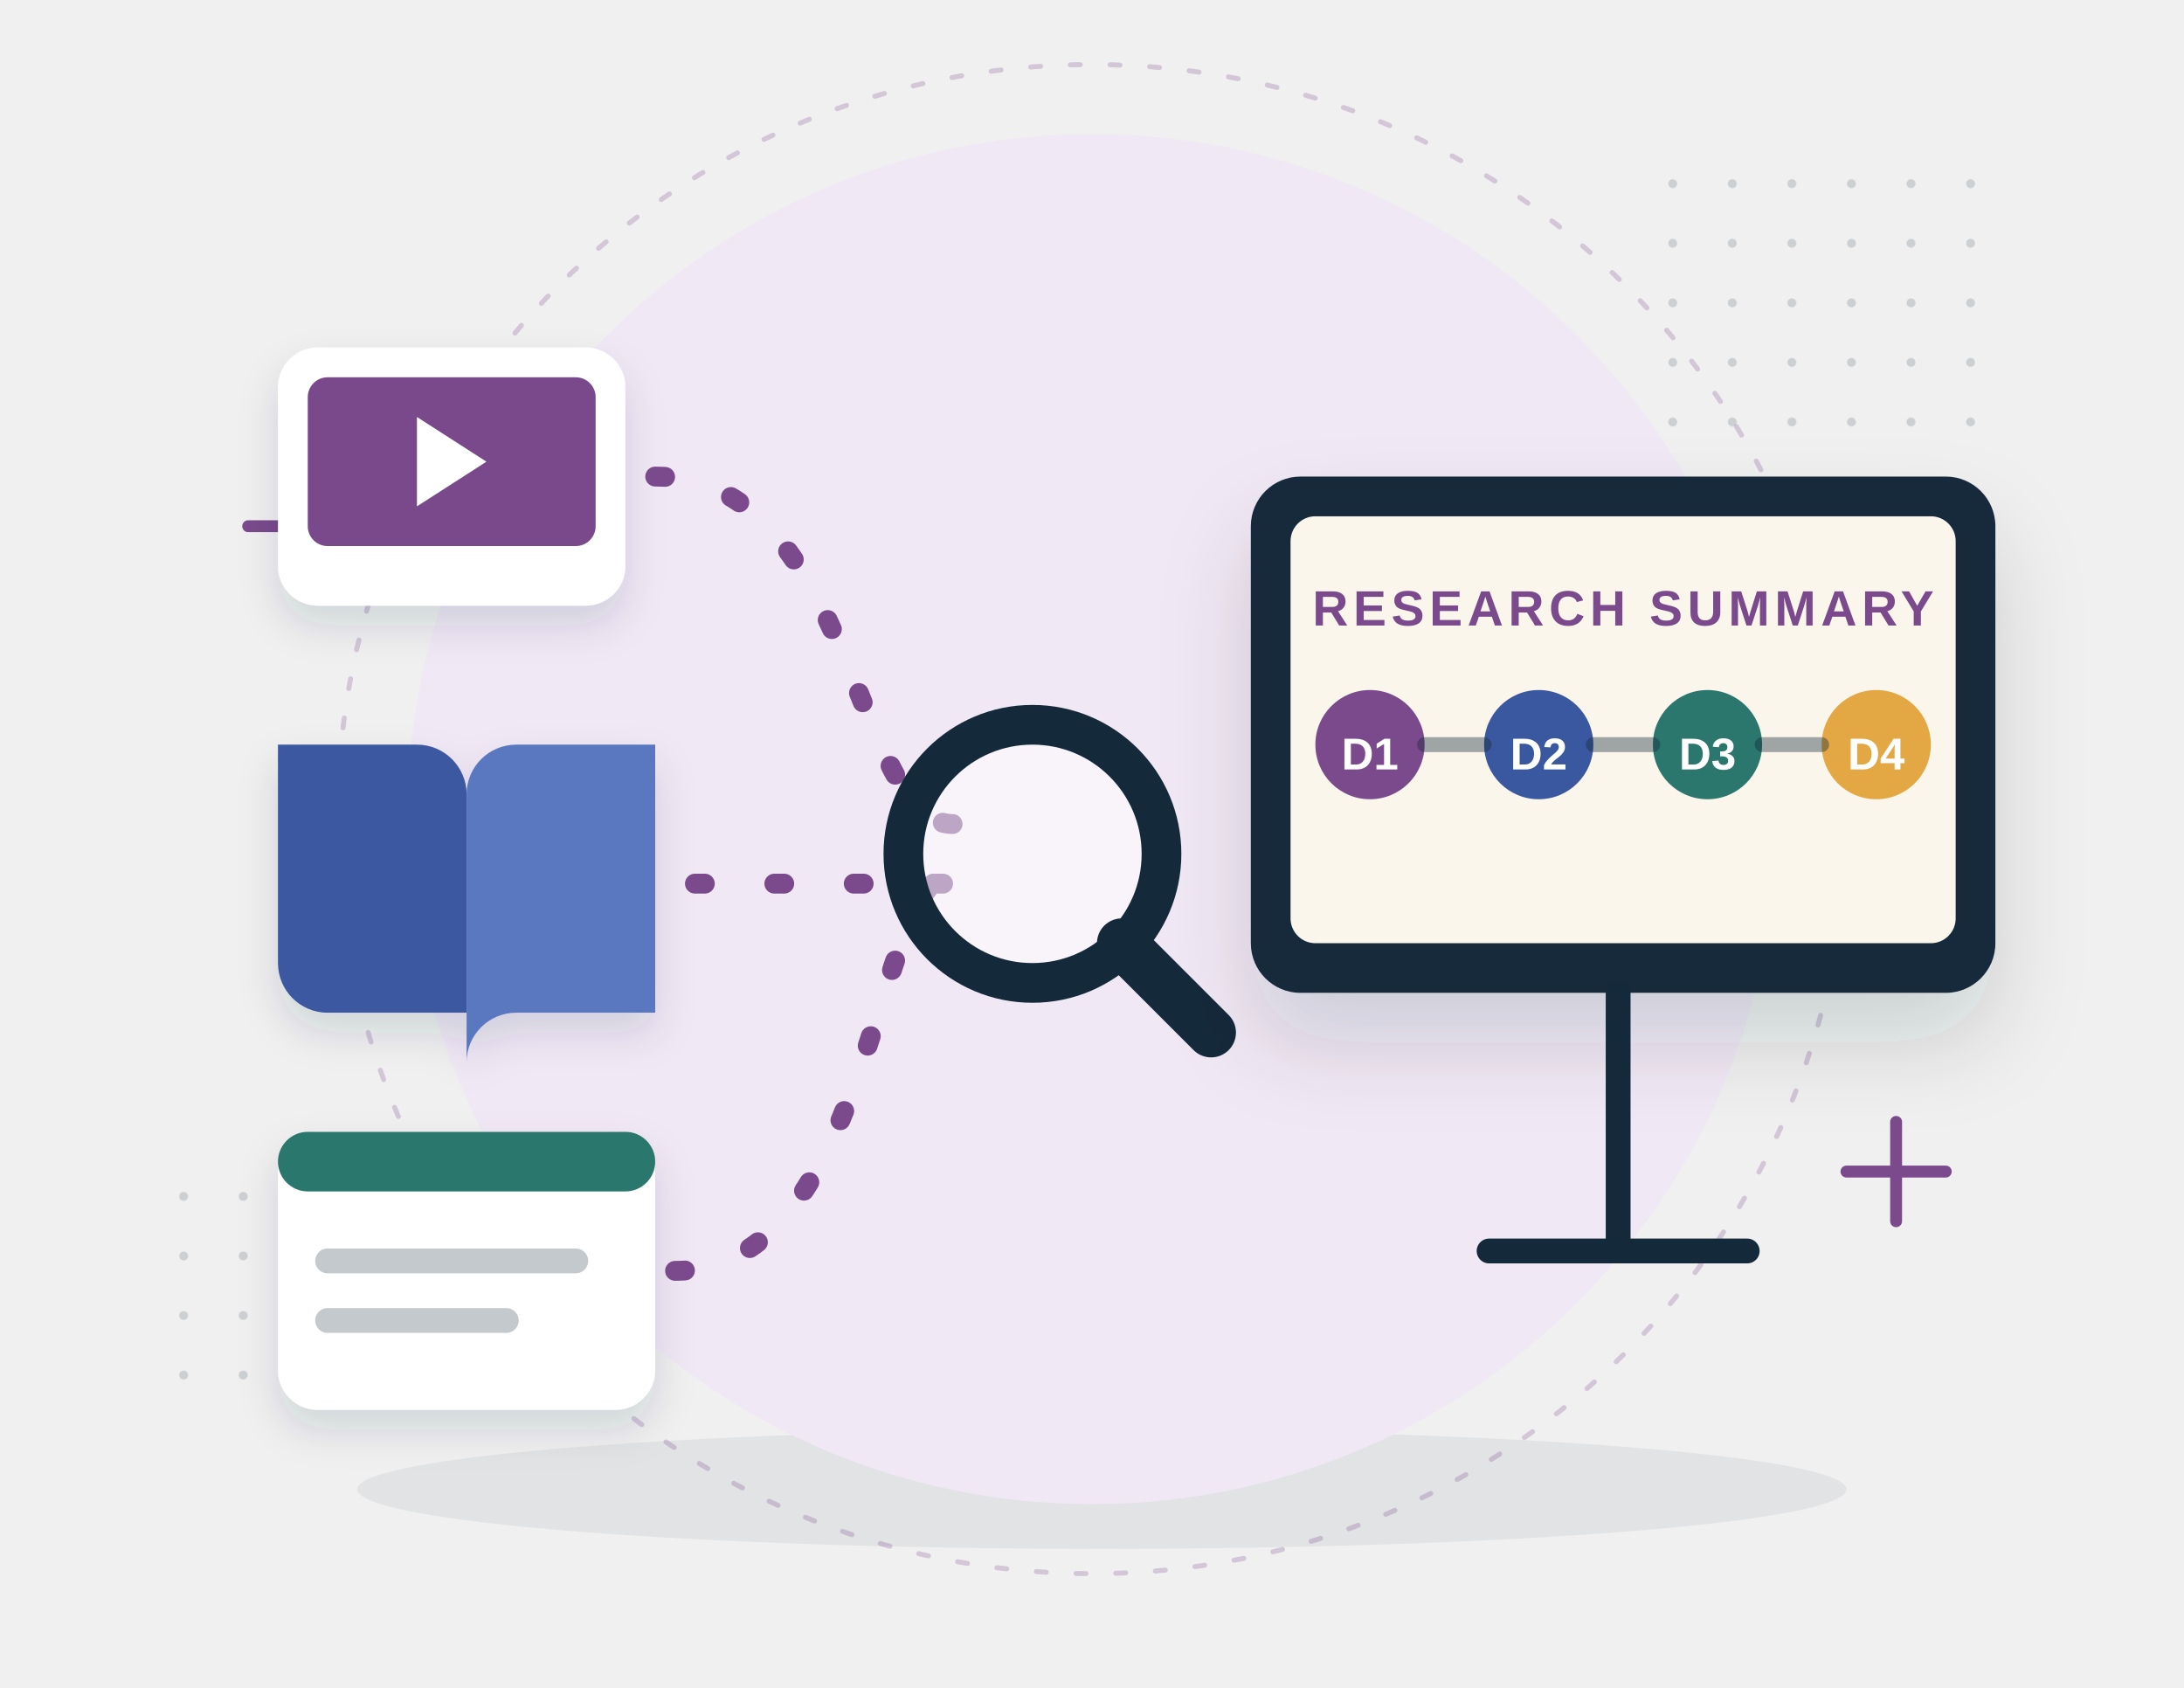
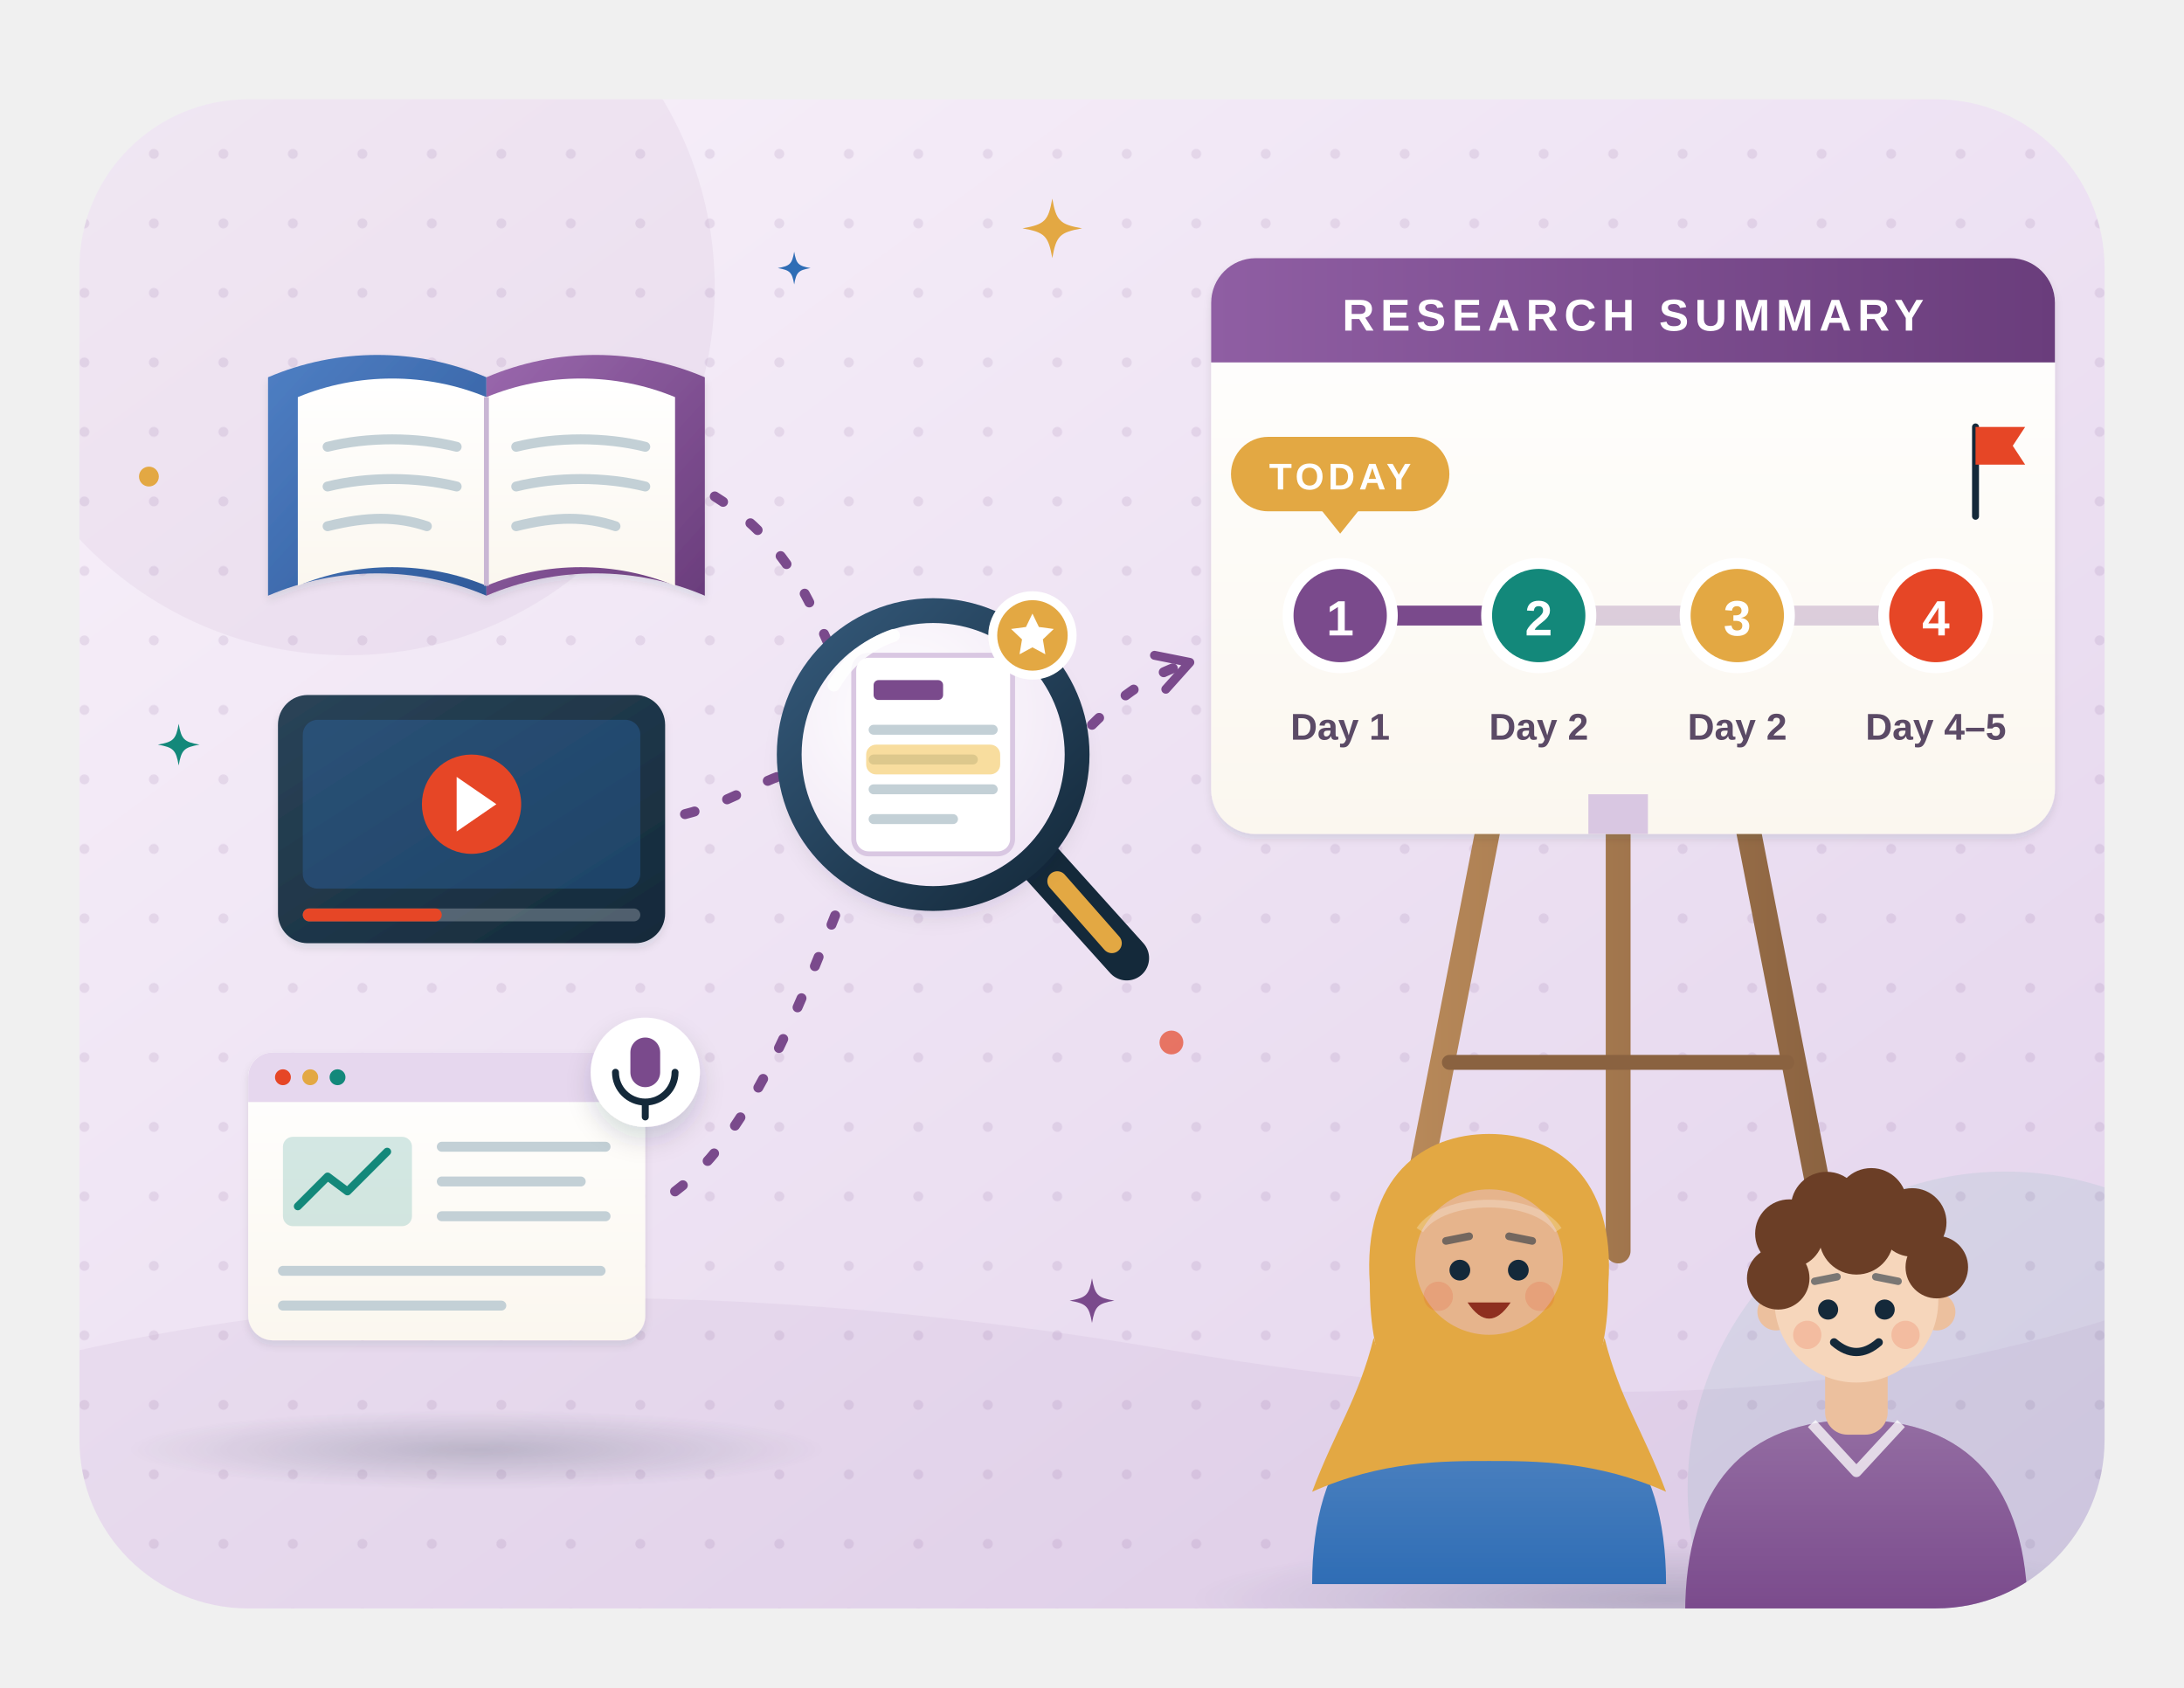
- <svg xmlns="http://www.w3.org/2000/svg" viewBox="0 0 440 340" fill="none" role="img" aria-label="A book, a video and a web page flow through a magnifying glass into a presentation screen with a four-day timeline">
+ <svg xmlns="http://www.w3.org/2000/svg" viewBox="0 0 440 340" fill="none" role="img" aria-label="Research Summary starts today: a book, a video and a web page with a podcast flow into a magnifying glass that picks out one source with a gold star, then on to a Research Summary screen with a four-step timeline — Day 1 marked TODAY, Day 2, Day 2 and Day 4–5 — where two students stand ready to present">
  <style>
-   .fl { animation: fl 5s ease-in-out infinite; transform-box: fill-box; transform-origin: center; } .fl2 { animation-delay: -1.7s; } .fl3 { animation-delay: -3.3s; }
-   .tw { animation: tw 2.8s ease-in-out infinite; transform-box: fill-box; transform-origin: center; } .tw2 { animation-delay: -1.4s; }
-   .bl { animation: bl 1.6s steps(2) infinite; } .bl2 { animation-delay: -.5s; } .bl3 { animation-delay: -1.1s; }
-   .flow { stroke-dasharray: 2 14; animation: flow 1.4s linear infinite; } .flow2 { animation-duration: 2.1s; }
-   .rise { animation: rise 7s ease-in-out infinite; transform-box: fill-box; transform-origin: center; } .r2 { animation-delay: -2.3s; } .r3 { animation-delay: -4.6s; }
-   .pu { animation: pu 2.4s ease-in-out infinite; transform-box: fill-box; transform-origin: center; } .pu2 { animation-delay: -1.2s; }
-   .sp { animation: sp 14s linear infinite; transform-box: fill-box; transform-origin: center; }
-   .dash { animation: dash 2.4s linear infinite; }
-   @keyframes fl { 0%, 100% { transform: translateY(0); } 50% { transform: translateY(-7px); } }
-   @keyframes tw { 0%, 100% { opacity: .3; transform: scale(.7); } 50% { opacity: 1; transform: scale(1.05); } }
-   @keyframes bl { 0% { opacity: 1; } 50% { opacity: .25; } }
-   @keyframes flow { to { stroke-dashoffset: -32; } }
-   @keyframes rise { 0% { transform: translateY(12px) scale(.9); opacity: 0; } 30% { opacity: .95; } 100% { transform: translateY(-40px) scale(1.08); opacity: 0; } }
-   @keyframes pu { 0%, 100% { transform: scale(1); } 50% { transform: scale(1.08); } }
-   @keyframes sp { to { transform: rotate(360deg); } }
-   @keyframes dash { to { stroke-dashoffset: -44; } }
-   
-   @media (prefers-reduced-motion: reduce) { * { animation: none !important; } }
+ .si-fl{animation:si-fl 6s ease-in-out infinite;transform-box:fill-box;transform-origin:center}.si-f2{animation-delay:-2s}.si-f3{animation-delay:-4s}
+ .si-tw{animation:si-tw 3s ease-in-out infinite;transform-box:fill-box;transform-origin:center}.si-t2{animation-delay:-1s}.si-t3{animation-delay:-2s}.si-t4{animation-delay:-.5s}
+ @keyframes si-fl{50%{transform:translateY(-4px)}}
+ @keyframes si-tw{0%,100%{opacity:.35;transform:scale(.6)}50%{opacity:1;transform:scale(1)}}
+ .si-flow{stroke-dasharray:2 7;animation:si-flow 1.4s linear infinite}
+ @keyframes si-flow{to{stroke-dashoffset:-18}}
+ .si-bob{animation:si-bob 2.4s ease-in-out infinite}
+ @keyframes si-bob{50%{transform:translateY(-3px)}}
+ .si-pu{animation:si-pu 2.4s ease-in-out infinite;transform-box:fill-box;transform-origin:center}
+ @keyframes si-pu{50%{transform:scale(1.15)}}
+ .si-mg{animation:si-mg 6s ease-in-out infinite}
+ @keyframes si-mg{50%{transform:translate(-3px,3px)}}
+ @media (prefers-reduced-motion: reduce){*{animation:none !important}}
</style>
  <defs>
-     <filter id="s" x="-40%" y="-40%" width="180%" height="180%">
-       <feDropShadow dx="0" dy="10" stdDeviation="9" flood-color="#14293a" flood-opacity=".15" />
+     <linearGradient id="si-bg" x1="0" y1="0" x2="1" y2="1">
+       <stop offset="0" stop-color="#f8f1fa" />
+       <stop offset="1" stop-color="#e3d3ec" />
+     </linearGradient>
+     <pattern id="si-dots" width="14" height="14" patternUnits="userSpaceOnUse">
+       <circle cx="3" cy="3" r="1" fill="#7a4a8c" opacity=".12" />
+     </pattern>
+     <clipPath id="si-panel">
+       <rect x="16" y="20" width="408" height="304" rx="34" />
+     </clipPath>
+     <linearGradient id="si-pg" x1="0" y1="0" x2="0" y2="1">
+       <stop offset="0" stop-color="#ffffff" />
+       <stop offset="1" stop-color="#fbf7ef" />
+     </linearGradient>
+     <linearGradient id="si-hd" x1="0" y1="0" x2="1" y2="0">
+       <stop offset="0" stop-color="#8f5ea3" />
+       <stop offset="1" stop-color="#6a3d7c" />
+     </linearGradient>
+     <linearGradient id="si-scr" x1="0" y1="0" x2="1" y2="1">
+       <stop offset="0" stop-color="#2a4458" />
+       <stop offset="1" stop-color="#14293a" />
+     </linearGradient>
+     <linearGradient id="si-bkl" x1="0" y1="0" x2="1" y2="1">
+       <stop offset="0" stop-color="#4f7fc4" />
+       <stop offset="1" stop-color="#2f5a9a" />
+     </linearGradient>
+     <linearGradient id="si-bkr" x1="0" y1="0" x2="1" y2="1">
+       <stop offset="0" stop-color="#9a68ad" />
+       <stop offset="1" stop-color="#6a3d7c" />
+     </linearGradient>
+     <radialGradient id="si-lens" cx=".4" cy=".35" r=".75">
+       <stop offset="0" stop-color="#ffffff" />
+       <stop offset="1" stop-color="#efe4f4" />
+     </radialGradient>
+     <linearGradient id="si-rim" x1="0" y1="0" x2="1" y2="1">
+       <stop offset="0" stop-color="#34597a" />
+       <stop offset="1" stop-color="#14293a" />
+     </linearGradient>
+     <linearGradient id="si-wood" x1="0" y1="0" x2="1" y2="0">
+       <stop offset="0" stop-color="#b98a5a" />
+       <stop offset="1" stop-color="#8a6240" />
+     </linearGradient>
+     <radialGradient id="si-gs" cx=".5" cy=".5" r=".5">
+       <stop offset="0" stop-color="#14293a" stop-opacity=".2" />
+       <stop offset="1" stop-color="#14293a" stop-opacity="0" />
+     </radialGradient>
+     <linearGradient id="si-shine" x1="0" y1="0" x2="0" y2="1">
+       <stop offset="0" stop-color="#fff" stop-opacity=".55" />
+       <stop offset="1" stop-color="#fff" stop-opacity="0" />
+     </linearGradient>
+     <filter id="si-sh" x="-30%" y="-30%" width="160%" height="170%">
+       <feDropShadow dx="0" dy="6" stdDeviation="7" flood-color="#14293a" flood-opacity=".16" />
+       <feDropShadow dx="0" dy="1" stdDeviation=".8" flood-color="#14293a" flood-opacity=".1" />
    </filter>
-     <filter id="s2" x="-40%" y="-40%" width="180%" height="180%">
-       <feDropShadow dx="0" dy="4" stdDeviation="4" flood-color="#14293a" flood-opacity=".14" />
+     <filter id="si-sh2" x="-30%" y="-30%" width="160%" height="170%">
+       <feDropShadow dx="0" dy="2.5" stdDeviation="2.5" flood-color="#14293a" flood-opacity=".16" />
    </filter>
-     <filter id="glow" x="-50%" y="-50%" width="200%" height="200%">
-       <feGaussianBlur stdDeviation="4" />
-     </filter>
-     <pattern id="d" width="12" height="12" patternUnits="userSpaceOnUse">
-       <circle cx="1" cy="1" r=".9" fill="#14293a" opacity=".16" />
-     </pattern>
+     <clipPath id="si-lc">
+       <circle cx="188" cy="152" r="29" />
+     </clipPath>
+     <marker id="si-ah" viewBox="0 0 10 10" refX="6" refY="5" markerWidth="4.5" markerHeight="4.5" orient="auto">
+       <path d="M1 1l7 4-7 4" fill="none" stroke="#7a4a8c" stroke-width="2" stroke-linecap="round" stroke-linejoin="round" />
+     </marker>
+     <path id="si-st" d="M0-6C.8-1.5 1.5-.8 6 0 1.5.8.8 1.5 0 6-.8 1.5-1.5.8-6 0-1.5-.8-.8-1.5 0-6z" />
  </defs>
-   <ellipse cx="222" cy="300" rx="150" ry="12" fill="#14293a" opacity=".07" />
-   <circle cx="220" cy="165" r="138" fill="#f1e8f5" />
-   <circle cx="220" cy="165" r="152" stroke="#7a4a8c" stroke-opacity=".25" stroke-dasharray="2 6" stroke-linecap="round" />
-   <rect x="326" y="30" width="72" height="60" fill="url(#d)" />
-   <rect x="36" y="238" width="60" height="48" fill="url(#d)" />
-   <path class="tw" d="M50 106h22m-11-11v22" stroke="#7a4a8c" stroke-width="2.4" stroke-linecap="round" />
-   <path class="tw tw2" d="M372 236h20m-10-10v20" stroke="#7a4a8c" stroke-width="2.4" stroke-linecap="round" />
-   <g class="fl" filter="url(#s2)">
-     <rect x="56" y="70" width="70" height="52" rx="8" fill="#fff" />
-     <rect x="62" y="76" width="58" height="34" rx="4" fill="#7a4a8c" />
-     <path d="M84 84l14 9-14 9z" fill="#fff" />
-   </g>
-   <g class="fl fl2" filter="url(#s2)">
-     <path d="M56 150h28a10 10 0 0 1 10 10v44H66a10 10 0 0 1-10-10z" fill="#3a58a0" />
-     <path d="M94 160a10 10 0 0 1 10-10h28v54h-28a10 10 0 0 0-10 10z" fill="#5a78c0" />
-   </g>
-   <g class="fl fl3" filter="url(#s2)">
-     <rect x="56" y="228" width="76" height="56" rx="8" fill="#fff" />
-     <rect x="56" y="228" width="76" height="12" rx="6" fill="#2b776e" />
-     <path d="M66 254h50M66 266h36" stroke="#14293a" stroke-opacity=".25" stroke-width="5" stroke-linecap="round" />
-   </g>
-   <path class="flow" d="M132 96c40 0 40 70 60 70M140 178h52M136 256c40 0 40-80 56-80" stroke="#7a4a8c" stroke-width="4" stroke-linecap="round" />
-   <g class="pu">
-     <circle cx="208" cy="172" r="26" fill="#fff" fill-opacity=".5" stroke="#14293a" stroke-width="8" />
-     <path d="M226 190l18 18" stroke="#14293a" stroke-width="10" stroke-linecap="round" />
-   </g>
-   <g filter="url(#s)">
-     <rect x="252" y="96" width="150" height="104" rx="10" fill="#14293a" />
-     <rect x="260" y="104" width="134" height="86" rx="5" fill="#fbf6ec" />
-   </g>
-   <path d="M326 200v52M300 252h52" stroke="#14293a" stroke-width="5" stroke-linecap="round" />
-   <g class="pu">
-     <circle cx="276" cy="150" r="11" fill="#7a4a8c" />
-     <text x="276" y="155" font-family="'Manrope', 'Helvetica Neue', Arial, sans-serif" font-weight="800" font-size="9" fill="#fff" text-anchor="middle">D1</text>
-   </g>
-   <g class="pu pu2">
-     <circle cx="310" cy="150" r="11" fill="#3a58a0" />
-     <text x="310" y="155" font-family="'Manrope', 'Helvetica Neue', Arial, sans-serif" font-weight="800" font-size="9" fill="#fff" text-anchor="middle">D2</text>
-   </g>
-   <g class="pu">
-     <circle cx="344" cy="150" r="11" fill="#2b776e" />
-     <text x="344" y="155" font-family="'Manrope', 'Helvetica Neue', Arial, sans-serif" font-weight="800" font-size="9" fill="#fff" text-anchor="middle">D3</text>
-   </g>
-   <g class="pu pu2">
-     <circle cx="378" cy="150" r="11" fill="#e3a843" />
-     <text x="378" y="155" font-family="'Manrope', 'Helvetica Neue', Arial, sans-serif" font-weight="800" font-size="9" fill="#fff" text-anchor="middle">D4</text>
-   </g>
-   <path d="M287 150h12M321 150h12M355 150h12" stroke="#14293a" stroke-opacity=".4" stroke-width="3" stroke-linecap="round" />
-   <text x="327" y="126" font-family="'Manrope', 'Helvetica Neue', Arial, sans-serif" font-weight="800" font-size="10" fill="#7a4a8c" text-anchor="middle" letter-spacing="1">RESEARCH SUMMARY</text>
+   <rect x="16" y="20" width="408" height="304" rx="34" fill="url(#si-bg)" />
+   <rect x="16" y="20" width="408" height="304" rx="34" fill="url(#si-dots)" />
+   <g clip-path="url(#si-panel)">
+     <circle cx="70" cy="58" r="74" fill="#7a4a8c" opacity=".06" />
+     <circle cx="404" cy="300" r="64" fill="#13887a" opacity=".08" />
+     <path d="M16 272c70-16 150-12 220 0s130 12 188-6v60H16z" fill="#7a4a8c" opacity=".06" />
+     <ellipse cx="96" cy="292" rx="70" ry="8" fill="url(#si-gs)" />
+     <ellipse cx="336" cy="322" rx="96" ry="12" fill="url(#si-gs)" />
+     <path d="M300 166l-18 92M352 166l18 92M326 166v86" stroke="url(#si-wood)" stroke-width="5" stroke-linecap="round" />
+     <path d="M292 214h68" stroke="#8a6240" stroke-width="3" stroke-linecap="round" />
+     <g transform="translate(300 254) scale(1.55 1.55)">
+       <path d="M-23 42C-23 25-15 16 0 16S23 25 23 42z" fill="#2f6db5" />
+       <path d="M-23 42C-23 25-15 16 0 16S23 25 23 42z" fill="url(#si-shine)" opacity=".35" />
+       <path d="M-15.5 3C-16.5-11-8.5-16.5 0-16.5S16.5-11 15.5 3C15.5 14 12.5 21 0 26-12.5 21-15.5 14-15.5 3z" fill="#e3a843" />
+       <path d="M-15 10C-17 18-20 22-23 30 -14 26-6 26 0 26 6 26 14 26 23 30 20 22 17 18 15 10 12 20 6 23 0 24-6 23-12 20-15 10z" fill="#e3a843" />
+       <circle r="9.6" fill="#e6b48c" />
+       <path d="M-10.5 1C-10.5-8-5.5-12 0-12S10.5-8 10.5 1C9.5-5 5.5-9.3 0-9.3S-9.5-5-10.5 1z" fill="#e3a843" />
+       <path d="M-9 -4C-6-8.6 6-8.6 9-4" stroke="#fff" stroke-opacity=".25" stroke-width="1" />
+       <circle cx="-3.8" cy="1.2" r="1.35" fill="#14293a" />
+       <circle cx="3.8" cy="1.2" r="1.35" fill="#14293a" />
+       <path d="M-5.6-2.6l3-.6M5.6-2.6l-3-.6" stroke="#14293a" stroke-opacity=".55" stroke-width="1" stroke-linecap="round" />
+       <circle cx="-6.6" cy="4.6" r="1.9" fill="#e64626" opacity=".18" />
+       <circle cx="6.6" cy="4.6" r="1.9" fill="#e64626" opacity=".18" />
+       <path d="M-2.8 5.4Q0 9.6 2.8 5.4z" fill="#8e2f1f" />
+     </g>
+     <g transform="translate(374 262) scale(1.5 1.5)">
+       <path d="M-23 42C-23 25-15 16 0 16S23 25 23 42z" fill="#7a4a8c" />
+       <path d="M-23 42C-23 25-15 16 0 16S23 25 23 42z" fill="url(#si-shine)" opacity=".35" />
+       <rect x="-4.2" y="7" width="8.4" height="11" rx="3" fill="#ecc09e" />
+       <path d="M-6 16.5L0 23 6 16.5" stroke="#fff" stroke-opacity=".75" stroke-width="1.4" stroke-linejoin="round" />
+       <circle cx="-10.8" cy="1.5" r="2.5" fill="#ecc09e" />
+       <circle cx="10.8" cy="1.5" r="2.5" fill="#ecc09e" />
+       <circle r="11" fill="#f6d6bb" />
+       <g fill="#6b3e26">
+         <circle cx="-10.5" cy="-3" r="4.2" />
+         <circle cx="-9" cy="-9" r="4.6" />
+         <circle cx="-4" cy="-12.5" r="4.8" />
+         <circle cx="2" cy="-13" r="4.8" />
+         <circle cx="7.5" cy="-10.5" r="4.6" />
+         <circle cx="10.8" cy="-4.5" r="4.2" />
+         <circle cx="0" cy="-8.5" r="5" />
+       </g>
+       <circle cx="-3.8" cy="1.2" r="1.35" fill="#14293a" />
+       <circle cx="3.8" cy="1.2" r="1.35" fill="#14293a" />
+       <path d="M-5.6-2.6l3-.6M5.6-2.6l-3-.6" stroke="#14293a" stroke-opacity=".55" stroke-width="1" stroke-linecap="round" />
+       <circle cx="-6.6" cy="4.6" r="1.9" fill="#e64626" opacity=".18" />
+       <circle cx="6.6" cy="4.6" r="1.9" fill="#e64626" opacity=".18" />
+       <path d="M-3 5.6Q0 8.2 3 5.6" stroke="#14293a" stroke-width="1.1" stroke-linecap="round" />
+     </g>
+   </g>
+   <g class="si-fl">
+     <g filter="url(#si-sh)">
+       <path d="M98 76c-14-6-30-6-44 0v44c14-6 30-6 44 0z" fill="url(#si-bkl)" />
+       <path d="M98 76c14-6 30-6 44 0v44c-14-6-30-6-44 0z" fill="url(#si-bkr)" />
+     </g>
+     <path d="M98 80c-12-5-26-5-38 0v38c12-5 26-5 38 0zM98 80c12-5 26-5 38 0v38c-12-5-26-5-38 0z" fill="url(#si-pg)" />
+     <path d="M98 80v38" stroke="#c9b6d4" stroke-width="1" />
+     <g stroke="#c3d0d6" stroke-width="2" stroke-linecap="round">
+       <path d="M66 90c8-2 18-2 26 0M66 98c8-2 18-2 26 0M66 106c8-2 14-2 20 0" />
+       <path d="M104 90c8-2 18-2 26 0M104 98c8-2 18-2 26 0M104 106c8-2 14-2 20 0" />
+     </g>
+   </g>
+   <g class="si-fl si-f2">
+     <g filter="url(#si-sh)">
+       <rect x="56" y="140" width="78" height="50" rx="6" fill="url(#si-scr)" />
+     </g>
+     <rect x="61" y="145" width="68" height="34" rx="3" fill="#2f6db5" fill-opacity=".35" />
+     <circle cx="95" cy="162" r="10" fill="#e64626" />
+     <path d="M92 156.5l8 5.5-8 5.5z" fill="#fff" />
+     <rect x="61" y="183" width="68" height="2.6" rx="1.3" fill="#fff" fill-opacity=".25" />
+     <rect x="61" y="183" width="28" height="2.6" rx="1.3" fill="#e64626" />
+   </g>
+   <g class="si-fl si-f3">
+     <g filter="url(#si-sh)">
+       <rect x="50" y="212" width="80" height="58" rx="5" fill="url(#si-pg)" />
+     </g>
+     <path d="M55 212h70a5 5 0 0 1 5 5v5H50v-5a5 5 0 0 1 5-5z" fill="#e6d7ee" />
+     <circle cx="57" cy="217" r="1.6" fill="#e64626" />
+     <circle cx="62.5" cy="217" r="1.6" fill="#e3a843" />
+     <circle cx="68" cy="217" r="1.6" fill="#13887a" />
+     <rect x="57" y="229" width="26" height="18" rx="2" fill="#13887a" fill-opacity=".18" />
+     <path d="M60 243l6-6 4 3 8-8" stroke="#13887a" stroke-width="1.6" stroke-linecap="round" stroke-linejoin="round" />
+     <g stroke="#c3d0d6" stroke-width="2" stroke-linecap="round">
+       <path d="M89 231h33M89 238h28M89 245h33M57 256h64M57 263h44" />
+     </g>
+     <g transform="translate(130 216)">
+       <circle r="11" fill="#fff" filter="url(#si-sh2)" />
+       <rect x="-3" y="-7" width="6" height="10" rx="3" fill="#7a4a8c" />
+       <path d="M-6 0a6 6 0 0 0 12 0M0 6v3" stroke="#14293a" stroke-width="1.4" stroke-linecap="round" />
+     </g>
+   </g>
+   <path class="si-flow" d="M144 100C160 110 164 124 168 132" stroke="#7a4a8c" stroke-width="2" stroke-linecap="round" />
+   <path class="si-flow" d="M138 164C146 162 152 158 158 156" stroke="#7a4a8c" stroke-width="2" stroke-linecap="round" />
+   <path class="si-flow" d="M136 240C152 228 162 200 170 180" stroke="#7a4a8c" stroke-width="2" stroke-linecap="round" />
+   <g class="si-mg">
+     <path d="M209 173l18 20" stroke="#14293a" stroke-width="9" stroke-linecap="round" />
+     <path d="M213 177.5l11 12.5" stroke="#e3a843" stroke-width="4" stroke-linecap="round" />
+     <circle cx="188" cy="152" r="29" fill="url(#si-lens)" filter="url(#si-sh2)" />
+     <g clip-path="url(#si-lc)">
+       <rect x="172" y="132" width="32" height="40" rx="3" fill="#fff" stroke="#d9c7e2" stroke-width="1" />
+       <rect x="176" y="137" width="14" height="4" rx="1" fill="#7a4a8c" />
+       <path d="M176 147h24M176 153h20M176 159h24M176 165h16" stroke="#c3d0d6" stroke-width="2" stroke-linecap="round" />
+       <rect x="174.5" y="150" width="27" height="6" rx="2" fill="#f2c14e" opacity=".55" />
+     </g>
+     <circle cx="188" cy="152" r="29" stroke="url(#si-rim)" stroke-width="5" />
+     <path d="M168 138a22 22 0 0 1 12-10" stroke="#fff" stroke-width="2.6" stroke-linecap="round" opacity=".85" />
+     <g transform="translate(208 128)">
+       <circle r="8" fill="#e3a843" stroke="#fff" stroke-width="1.8" />
+       <path d="M0-4.4l1.3 2.7 3 .4-2.2 2.1.5 3L0 2.4-2.6 3.8l.5-3-2.2-2.1 3-.4z" fill="#fff" />
+     </g>
+   </g>
+   <path class="si-flow" d="M220 146C226 140 232 136 238 134" stroke="#7a4a8c" stroke-width="2" stroke-linecap="round" marker-end="url(#si-ah)" />
+   <g filter="url(#si-sh)">
+     <rect x="244" y="52" width="170" height="116" rx="9" fill="url(#si-pg)" />
+   </g>
+   <path d="M253 52h152a9 9 0 0 1 9 9v12H244V61a9 9 0 0 1 9-9z" fill="url(#si-hd)" />
+   <text x="329" y="66.6" text-anchor="middle" font-family="'Helvetica Neue', Arial, sans-serif" font-size="9" font-weight="800" fill="#fff" letter-spacing="1.2">RESEARCH SUMMARY</text>
+   <path d="M270 124h120" stroke="#7a4a8c" stroke-opacity=".25" stroke-width="4" stroke-linecap="round" />
+   <path d="M270 124h40" stroke="#7a4a8c" stroke-width="4" stroke-linecap="round" />
+   <g class="si-pu">
+     <circle cx="270" cy="124" r="10.5" fill="#7a4a8c" stroke="#fff" stroke-width="2.2" />
+   </g>
+   <text x="270" y="128" text-anchor="middle" font-family="'Helvetica Neue', Arial, sans-serif" font-size="10" font-weight="900" fill="#fff">1</text>
+   <text x="270" y="149" text-anchor="middle" font-family="'Helvetica Neue', Arial, sans-serif" font-size="7.5" font-weight="800" fill="#5b4a66">Day 1</text>
+   <g>
+     <circle cx="310" cy="124" r="10.5" fill="#13887a" stroke="#fff" stroke-width="2.2" />
+   </g>
+   <text x="310" y="128" text-anchor="middle" font-family="'Helvetica Neue', Arial, sans-serif" font-size="10" font-weight="900" fill="#fff">2</text>
+   <text x="310" y="149" text-anchor="middle" font-family="'Helvetica Neue', Arial, sans-serif" font-size="7.5" font-weight="800" fill="#5b4a66">Day 2</text>
+   <g>
+     <circle cx="350" cy="124" r="10.5" fill="#e3a843" stroke="#fff" stroke-width="2.2" />
+   </g>
+   <text x="350" y="128" text-anchor="middle" font-family="'Helvetica Neue', Arial, sans-serif" font-size="10" font-weight="900" fill="#fff">3</text>
+   <text x="350" y="149" text-anchor="middle" font-family="'Helvetica Neue', Arial, sans-serif" font-size="7.5" font-weight="800" fill="#5b4a66">Day 2</text>
+   <g>
+     <circle cx="390" cy="124" r="10.5" fill="#e64626" stroke="#fff" stroke-width="2.2" />
+   </g>
+   <text x="390" y="128" text-anchor="middle" font-family="'Helvetica Neue', Arial, sans-serif" font-size="10" font-weight="900" fill="#fff">4</text>
+   <text x="390" y="149" text-anchor="middle" font-family="'Helvetica Neue', Arial, sans-serif" font-size="7.5" font-weight="800" fill="#5b4a66">Day 4–5</text>
+   <g class="si-bob">
+     <rect x="248" y="88" width="44" height="15" rx="7.5" fill="#e3a843" />
+     <path d="M266 102.5h8l-4 5z" fill="#e3a843" />
+     <text x="270" y="98.6" text-anchor="middle" font-family="'Helvetica Neue', Arial, sans-serif" font-size="7.5" font-weight="900" fill="#fff" letter-spacing=".8">TODAY</text>
+   </g>
+   <g transform="translate(398 96)">
+     <path d="M0 8v-18" stroke="#14293a" stroke-width="1.4" stroke-linecap="round" />
+     <path d="M0-10h10l-2.5 3.8L10-2.4H0z" fill="#e64626" />
+   </g>
+   <rect x="320" y="160" width="12" height="8" fill="#d9c7e2" />
+   <g transform="translate(212 46)">
+     <use href="#si-st" class="si-tw" fill="#e3a843" />
+   </g>
+   <g transform="translate(36 150) scale(.7)">
+     <use href="#si-st" class="si-tw si-t2" fill="#13887a" />
+   </g>
+   <g transform="translate(220 262) scale(.75)">
+     <use href="#si-st" class="si-tw si-t3" fill="#7a4a8c" />
+   </g>
+   <g transform="translate(160 54) scale(.55)">
+     <use href="#si-st" class="si-tw si-t4" fill="#2f6db5" />
+   </g>
+   <circle class="si-tw si-t2" cx="236" cy="210" r="2.4" fill="#e64626" opacity=".7" />
+   <circle class="si-tw" cx="30" cy="96" r="2" fill="#e3a843" />
</svg>
